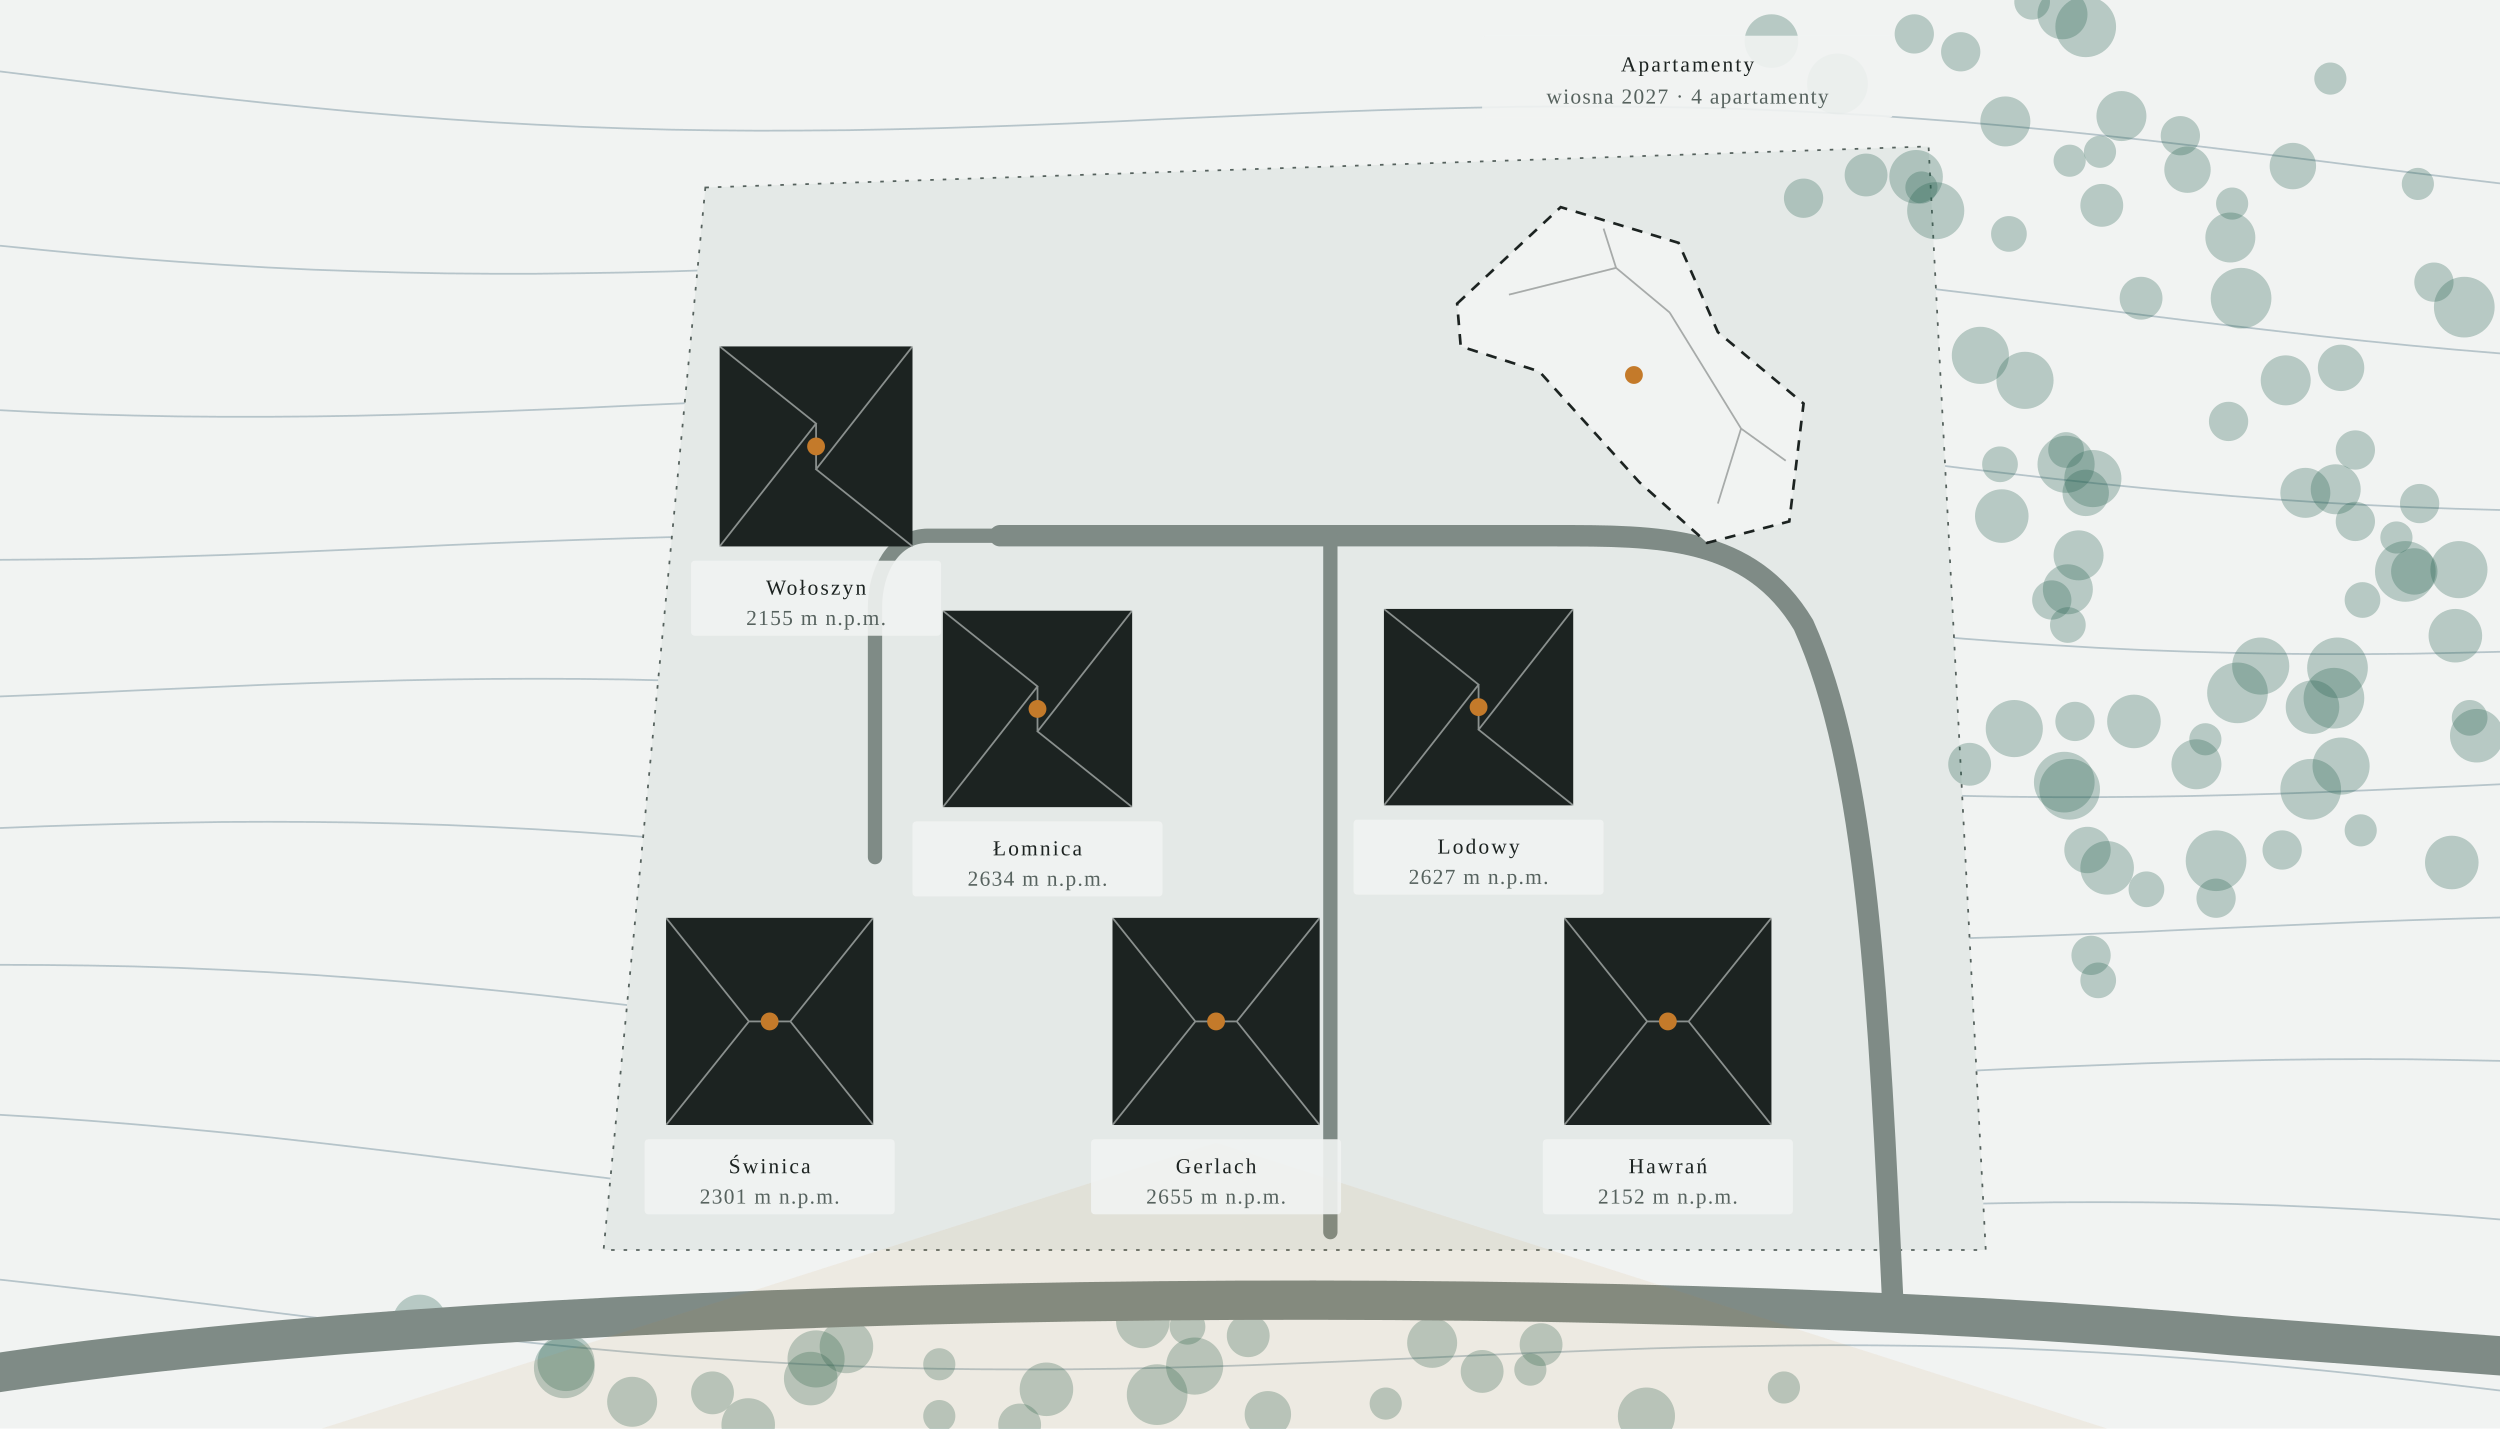
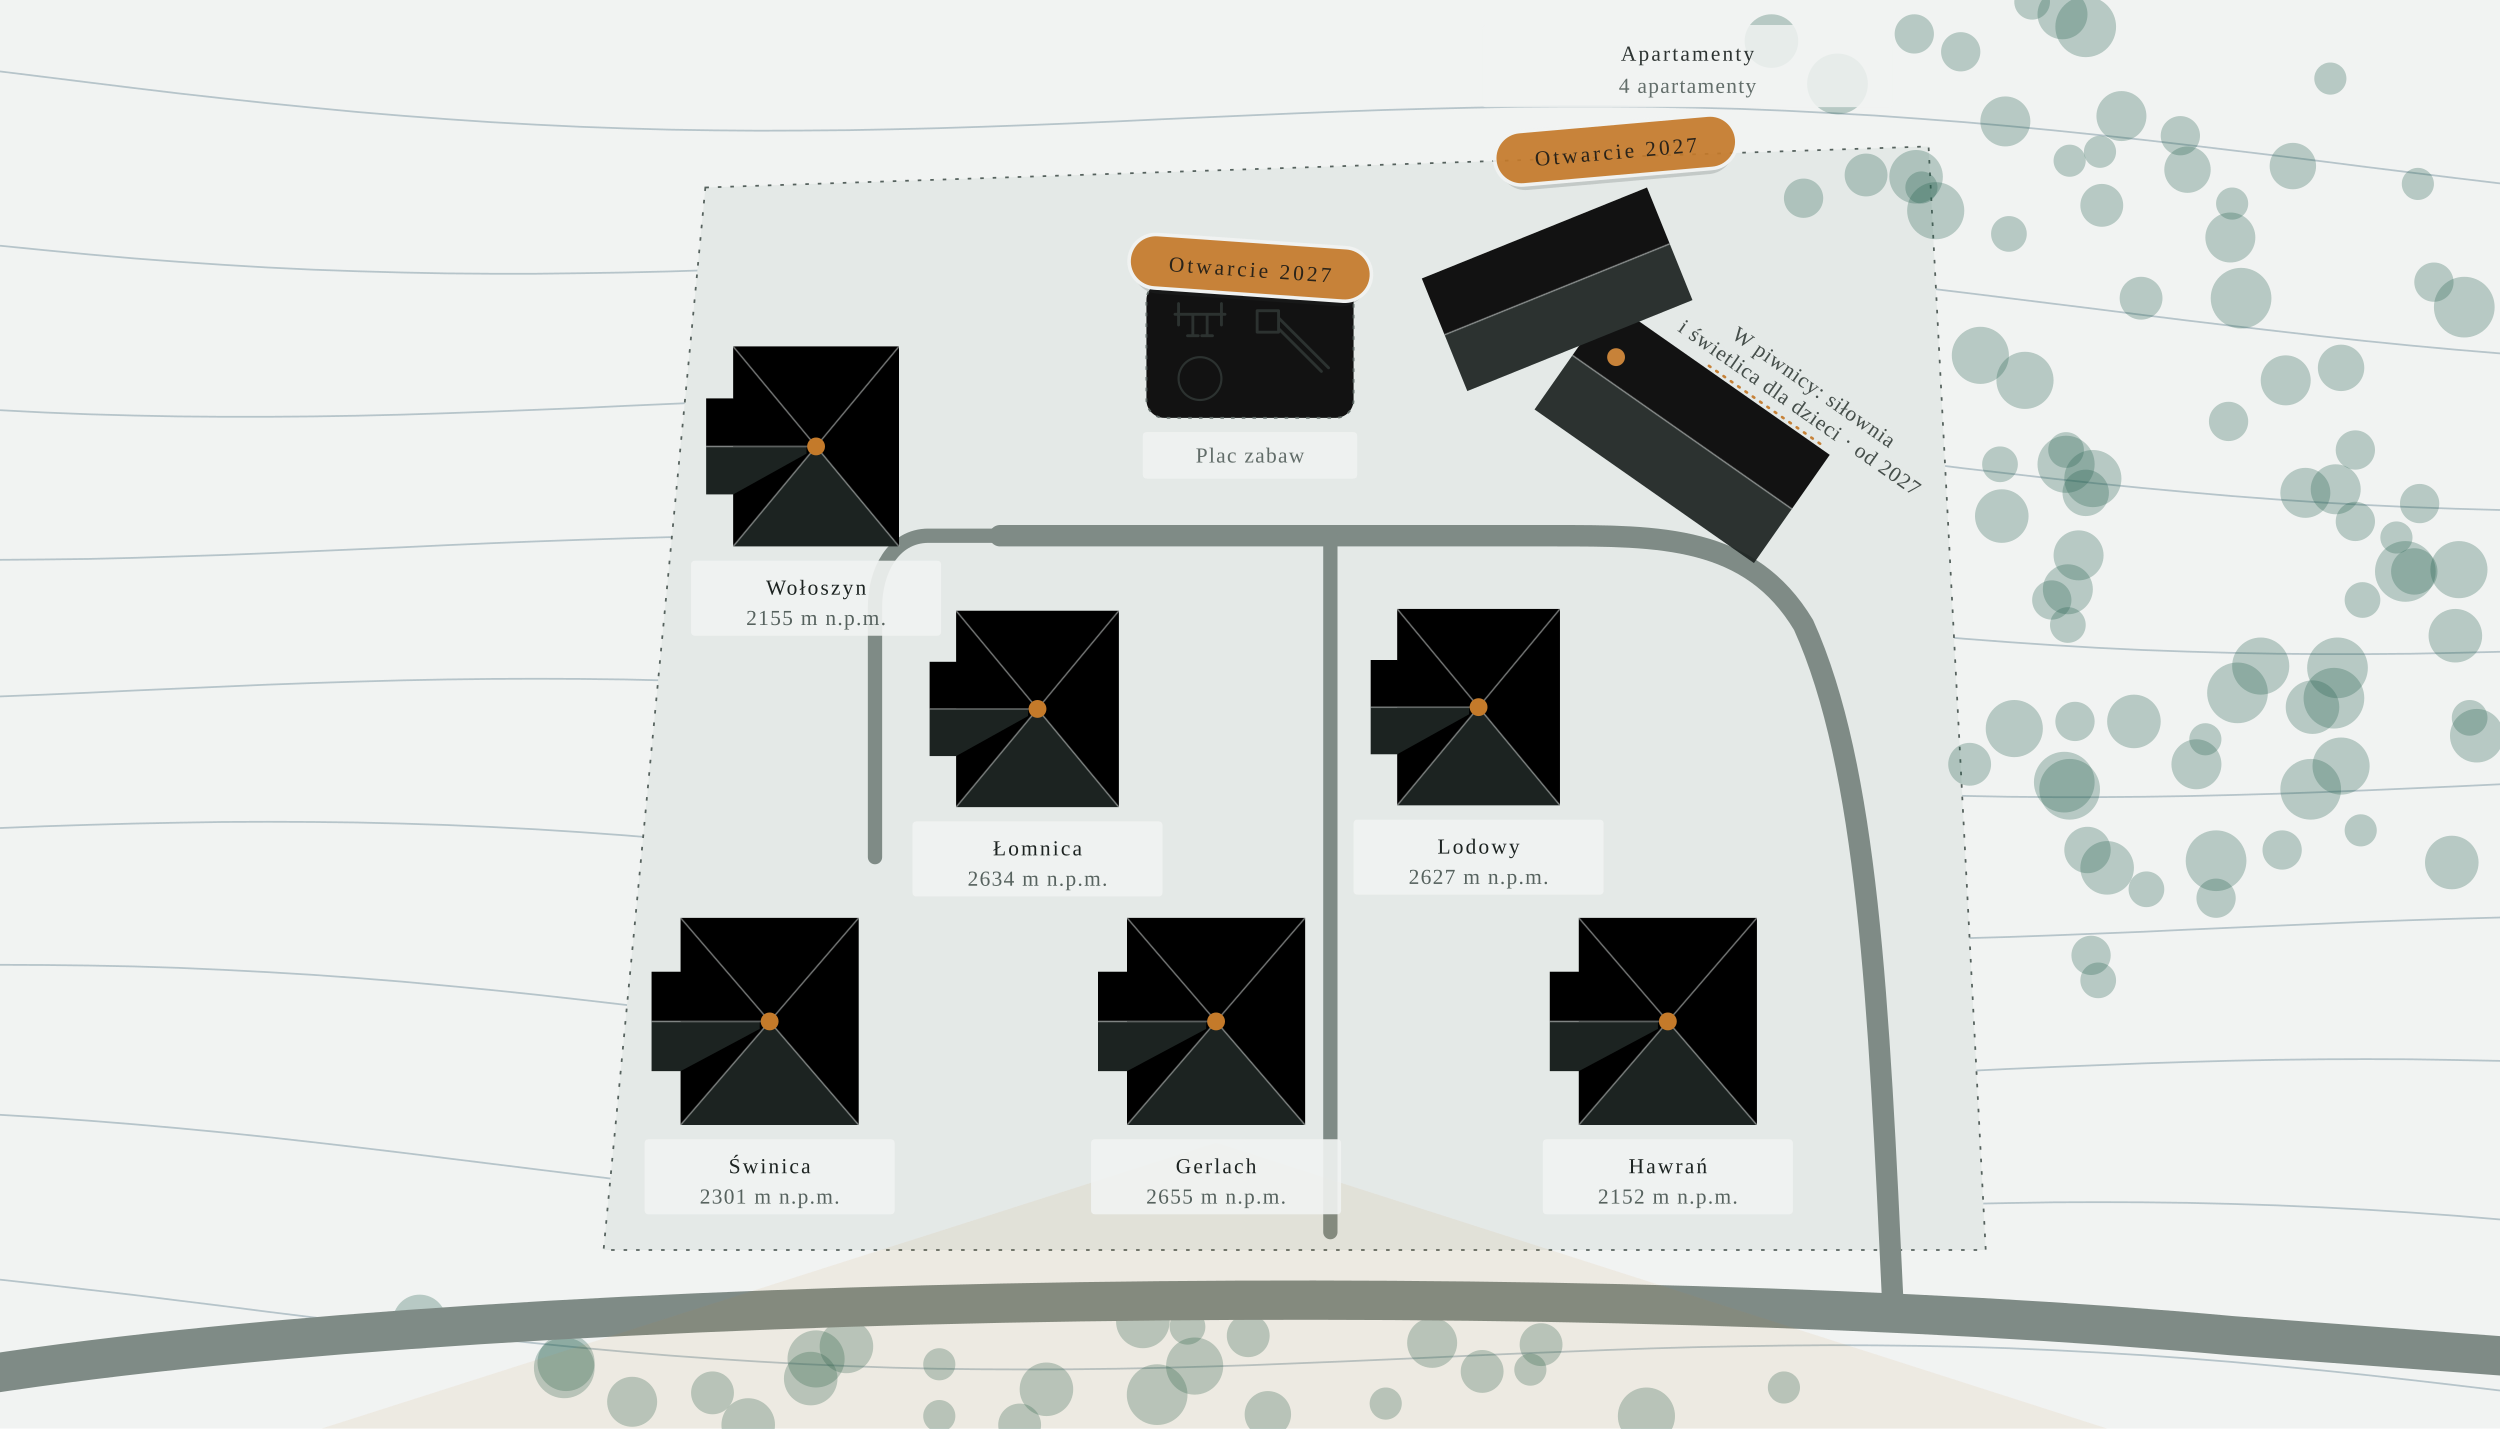
<svg xmlns="http://www.w3.org/2000/svg" viewBox="0 0 1400 800" role="img" aria-labelledby="g1-tytul">
-   <style>.teren{fill:var(--color-tlo,#f1f3f2)}.dzialka{fill:var(--color-tlo-2,#e4e9e7)}.poziomice path{fill:none;stroke:var(--color-poziomica,#6e8b98);stroke-width:1;opacity:.45;vector-effect:non-scaling-stroke}.droga{fill:none;stroke:var(--color-linia-mocna,#7f8b86);stroke-linecap:round;stroke-linejoin:round}.ogrodzenie{fill:none;stroke:var(--color-wyciszony,#56625e);stroke-width:1;stroke-dasharray:2 5;vector-effect:non-scaling-stroke}.las circle{fill:var(--color-swierk,#1f5c4a);opacity:.28}.stozek{fill:var(--color-bursztyn,#c47a2a);opacity:.08}.dach{fill:var(--color-atrament,#1c2321)}.kalenica{fill:none;stroke:var(--color-tlo-2,#e4e9e7);stroke-width:1;opacity:.55;vector-effect:non-scaling-stroke}.is-wkrotce .dach{fill:var(--color-tlo,#f1f3f2);stroke:var(--color-atrament,#1c2321);stroke-width:1.5;stroke-dasharray:6 5;vector-effect:non-scaling-stroke}.is-wkrotce .kalenica{stroke:var(--color-atrament,#1c2321);opacity:.35}.nazwa{font:700 15px var(--font-tabliczka,Georgia,serif);letter-spacing:.1em;text-transform:uppercase;fill:var(--color-atrament,#1c2321)}.opis{font:500 12px var(--font-ui,sans-serif);letter-spacing:.06em;fill:var(--color-wyciszony,#56625e)}.znacznik{fill:var(--color-bursztyn,#c47a2a)}.etykieta-tlo{fill:var(--color-tlo,#f1f3f2);opacity:.9}</style>
+   <style>.teren{fill:var(--color-tlo,#f1f3f2)}.dzialka{fill:var(--color-tlo-2,#e4e9e7)}.poziomice path{fill:none;stroke:var(--color-poziomica,#6e8b98);stroke-width:1;opacity:.45;vector-effect:non-scaling-stroke}.droga{fill:none;stroke:var(--color-linia-mocna,#7f8b86);stroke-linecap:round;stroke-linejoin:round}.ogrodzenie{fill:none;stroke:var(--color-wyciszony,#56625e);stroke-width:1;stroke-dasharray:2 5;vector-effect:non-scaling-stroke}.las circle{fill:var(--color-swierk,#1f5c4a);opacity:.28}.stozek{fill:var(--color-bursztyn,#c47a2a);opacity:.08}.dach{fill:var(--color-atrament,#1c2321)}.dach-jasna{fill:color-mix(in srgb,var(--color-atrament,#1c2321) 78%,var(--color-tlo,#f1f3f2))}.dach-ciemna{fill:color-mix(in srgb,var(--color-atrament,#1c2321) 92%,#000)}.kalenica{fill:none;stroke:var(--color-tlo-2,#e4e9e7);stroke-width:1;opacity:.35;vector-effect:non-scaling-stroke}.is-wkrotce{opacity:.92}.plac{fill:color-mix(in srgb,var(--color-bursztyn,#c47a2a) 18%,var(--color-tlo,#f1f3f2))}.plac-obrys{fill:none;stroke:var(--color-wyciszony,#56625e);stroke-width:1;stroke-dasharray:2 4;vector-effect:non-scaling-stroke}.plac-znak{fill:none;stroke:var(--color-atrament,#1c2321);stroke-width:1.6;stroke-linecap:round;stroke-linejoin:round}.plac-piasek{fill:color-mix(in srgb,var(--color-bursztyn,#c47a2a) 40%,var(--color-tlo,#f1f3f2));stroke:var(--color-atrament,#1c2321);stroke-width:1.2}.naklejka-tlo{fill:var(--color-bursztyn,#c47a2a);stroke:var(--color-tlo,#f1f3f2);stroke-width:2}.naklejka-cien{fill:var(--color-atrament,#1c2321);opacity:.18}.naklejka-tekst{font:700 12px var(--font-ui,sans-serif);letter-spacing:.14em;text-transform:uppercase;fill:#1a1208}.piwnica-tekst{font:500 11px var(--font-ui,sans-serif);letter-spacing:.04em;fill:var(--color-atrament-2,#37413d);paint-order:stroke;stroke:var(--color-tlo-2,#e4e9e7);stroke-width:4px;stroke-linejoin:round}.piwnica-linia{fill:none;stroke:var(--color-bursztyn,#c47a2a);stroke-width:1.5;stroke-dasharray:1 4;stroke-linecap:round;vector-effect:non-scaling-stroke}.en{display:none}:root[lang="en"] .naklejka .pl,:root[lang="en"] .piwnica .pl{display:none}:root[lang="en"] .naklejka .en,:root[lang="en"] .piwnica .en{display:inline}.nazwa{font:700 15px var(--font-tabliczka,Georgia,serif);letter-spacing:.1em;text-transform:uppercase;fill:var(--color-atrament,#1c2321)}.opis{font:500 12px var(--font-ui,sans-serif);letter-spacing:.06em;fill:var(--color-wyciszony,#56625e)}.znacznik{fill:var(--color-bursztyn,#c47a2a)}.etykieta-tlo{fill:var(--color-tlo,#f1f3f2);opacity:.9}</style>
  <rect class="teren" width="1400" height="800" />
  <g class="poziomice" id="warstwa-poziomice">
    <path d="M0,40.0 L25,43.1 L50,46.2 L75,49.3 L100,52.3 L125,55.1 L150,57.8 L175,60.3 L200,62.7 L225,64.8 L250,66.7 L275,68.4 L300,69.8 L325,71.0 L350,71.9 L375,72.6 L400,73.0 L425,73.2 L450,73.1 L475,72.9 L500,72.4 L525,71.8 L550,71.0 L575,70.1 L600,69.1 L625,68.0 L650,66.8 L675,65.7 L700,64.6 L725,63.5 L750,62.5 L775,61.6 L800,60.9 L825,60.3 L850,59.8 L875,59.6 L900,59.6 L925,59.8 L950,60.3 L975,61.0 L1000,62.0 L1025,63.3 L1050,64.7 L1075,66.5 L1100,68.4 L1125,70.6 L1150,73.0 L1175,75.6 L1200,78.3 L1225,81.2 L1250,84.2 L1275,87.2 L1300,90.3 L1325,93.5 L1350,96.6 L1375,99.7 L1400,102.7" />
    <path d="M0,137.6 L25,140.1 L50,142.5 L75,144.7 L100,146.6 L125,148.3 L150,149.8 L175,151.0 L200,151.9 L225,152.6 L250,153.1 L275,153.3 L300,153.3 L325,153.0 L350,152.6 L375,152.0 L400,151.2 L425,150.3 L450,149.3 L475,148.2 L500,147.1 L525,145.9 L550,144.8 L575,143.7 L600,142.7 L625,141.8 L650,141.1 L675,140.4 L700,140.0 L725,139.7 L750,139.7 L775,139.9 L800,140.4 L825,141.1 L850,142.0 L875,143.2 L900,144.7 L925,146.4 L950,148.3 L975,150.5 L1000,152.8 L1025,155.4 L1050,158.1 L1075,160.9 L1100,163.9 L1125,167.0 L1150,170.1 L1175,173.2 L1200,176.4 L1225,179.5 L1250,182.5 L1275,185.4 L1300,188.3 L1325,191.0 L1350,193.5 L1375,195.8 L1400,197.9" />
    <path d="M0,229.7 L25,231.0 L50,232.0 L75,232.7 L100,233.2 L125,233.4 L150,233.4 L175,233.2 L200,232.8 L225,232.2 L250,231.4 L275,230.5 L300,229.5 L325,228.5 L350,227.3 L375,226.2 L400,225.1 L425,224.0 L450,223.0 L475,222.1 L500,221.3 L525,220.6 L550,220.2 L575,219.9 L600,219.8 L625,220.0 L650,220.4 L675,221.1 L700,222.0 L725,223.2 L750,224.6 L775,226.3 L800,228.2 L825,230.3 L850,232.6 L875,235.2 L900,237.9 L925,240.7 L950,243.7 L975,246.7 L1000,249.8 L1025,253.0 L1050,256.1 L1075,259.2 L1100,262.3 L1125,265.2 L1150,268.1 L1175,270.8 L1200,273.3 L1225,275.6 L1250,277.8 L1275,279.7 L1300,281.4 L1325,282.8 L1350,284.0 L1375,284.9 L1400,285.6" />
    <path d="M0,313.5 L25,313.3 L50,313.0 L75,312.4 L100,311.6 L125,310.8 L150,309.8 L175,308.7 L200,307.6 L225,306.5 L250,305.3 L275,304.2 L300,303.2 L325,302.3 L350,301.5 L375,300.8 L400,300.3 L425,300.0 L450,299.9 L475,300.1 L500,300.5 L525,301.1 L550,302.0 L575,303.1 L600,304.5 L625,306.2 L650,308.1 L675,310.2 L700,312.5 L725,315.0 L750,317.7 L775,320.5 L800,323.4 L825,326.5 L850,329.6 L875,332.7 L900,335.8 L925,339.0 L950,342.0 L975,345.0 L1000,347.8 L1025,350.6 L1050,353.1 L1075,355.5 L1100,357.7 L1125,359.6 L1150,361.3 L1175,362.8 L1200,364.0 L1225,364.9 L1250,365.6 L1275,366.1 L1300,366.3 L1325,366.3 L1350,366.1 L1375,365.6 L1400,365.0" />
    <path d="M0,390.0 L25,389.0 L50,387.9 L75,386.7 L100,385.6 L125,384.5 L150,383.4 L175,382.5 L200,381.7 L225,381.0 L250,380.5 L275,380.2 L300,380.1 L325,380.2 L350,380.5 L375,381.1 L400,382.0 L425,383.1 L450,384.5 L475,386.1 L500,387.9 L525,390.0 L550,392.3 L575,394.8 L600,397.5 L625,400.3 L650,403.2 L675,406.2 L700,409.3 L725,412.4 L750,415.6 L775,418.7 L800,421.8 L825,424.8 L850,427.6 L875,430.4 L900,432.9 L925,435.3 L950,437.5 L975,439.5 L1000,441.2 L1025,442.7 L1050,444.0 L1075,445.0 L1100,445.7 L1125,446.2 L1150,446.4 L1175,446.4 L1200,446.2 L1225,445.8 L1250,445.2 L1275,444.5 L1300,443.6 L1325,442.6 L1350,441.5 L1375,440.4 L1400,439.2" />
    <path d="M0,463.7 L25,462.7 L50,461.9 L75,461.2 L100,460.7 L125,460.3 L150,460.2 L175,460.3 L200,460.6 L225,461.2 L250,462.0 L275,463.1 L300,464.4 L325,466.0 L350,467.8 L375,469.9 L400,472.1 L425,474.6 L450,477.2 L475,480.0 L500,483.0 L525,486.0 L550,489.1 L575,492.2 L600,495.3 L625,498.5 L650,501.5 L675,504.5 L700,507.4 L725,510.2 L750,512.8 L775,515.2 L800,517.4 L825,519.4 L850,521.2 L875,522.7 L900,524.0 L925,525.0 L950,525.7 L975,526.3 L1000,526.5 L1025,526.6 L1050,526.4 L1075,526.0 L1100,525.4 L1125,524.7 L1150,523.8 L1175,522.8 L1200,521.8 L1225,520.6 L1250,519.5 L1275,518.4 L1300,517.3 L1325,516.2 L1350,515.3 L1375,514.5 L1400,513.8" />
    <path d="M0,540.3 L25,540.4 L50,540.7 L75,541.2 L100,542.0 L125,543.1 L150,544.4 L175,545.9 L200,547.7 L225,549.7 L250,552.0 L275,554.4 L300,557.0 L325,559.8 L350,562.7 L375,565.7 L400,568.8 L425,571.9 L450,575.1 L475,578.2 L500,581.3 L525,584.3 L550,587.2 L575,590.0 L600,592.6 L625,595.0 L650,597.3 L675,599.3 L700,601.1 L725,602.6 L750,603.9 L775,605.0 L800,605.8 L825,606.3 L850,606.6 L875,606.7 L900,606.5 L925,606.2 L950,605.6 L975,604.9 L1000,604.0 L1025,603.1 L1050,602.0 L1075,600.9 L1100,599.8 L1125,598.6 L1150,597.5 L1175,596.5 L1200,595.5 L1225,594.7 L1250,594.0 L1275,593.5 L1300,593.2 L1325,593.1 L1350,593.2 L1375,593.6 L1400,594.1" />
    <path d="M0,624.3 L25,625.8 L50,627.6 L75,629.6 L100,631.8 L125,634.2 L150,636.8 L175,639.6 L200,642.5 L225,645.5 L250,648.6 L275,651.7 L300,654.8 L325,657.9 L350,661.0 L375,664.1 L400,667.0 L425,669.8 L450,672.4 L475,674.9 L500,677.1 L525,679.2 L550,681.0 L575,682.6 L600,683.9 L625,685.0 L650,685.8 L675,686.4 L700,686.7 L725,686.8 L750,686.7 L775,686.3 L800,685.8 L825,685.1 L850,684.3 L875,683.3 L900,682.3 L925,681.2 L950,680.0 L975,678.9 L1000,677.8 L1025,676.7 L1050,675.8 L1075,674.9 L1100,674.2 L1125,673.7 L1150,673.3 L1175,673.2 L1200,673.3 L1225,673.6 L1250,674.2 L1275,675.0 L1300,676.1 L1325,677.4 L1350,679.0 L1375,680.8 L1400,682.9" />
    <path d="M0,716.6 L25,719.4 L50,722.3 L75,725.2 L100,728.3 L125,731.4 L150,734.6 L175,737.7 L200,740.8 L225,743.8 L250,746.7 L275,749.6 L300,752.2 L325,754.7 L350,757.0 L375,759.1 L400,760.9 L425,762.5 L450,763.9 L475,765.0 L500,765.9 L525,766.5 L550,766.8 L575,766.9 L600,766.8 L625,766.5 L650,766.0 L675,765.3 L700,764.5 L725,763.5 L750,762.5 L775,761.4 L800,760.3 L825,759.1 L850,758.0 L875,757.0 L900,756.0 L925,755.1 L950,754.4 L975,753.9 L1000,753.5 L1025,753.3 L1050,753.4 L1075,753.7 L1100,754.2 L1125,755.0 L1150,756.1 L1175,757.4 L1200,758.9 L1225,760.7 L1250,762.7 L1275,765.0 L1300,767.4 L1325,770.0 L1350,772.8 L1375,775.7 L1400,778.7" />
  </g>
  <g id="warstwa-dzialka">
    <path class="dzialka" d="M395,105 L1080,82 L1112,700 L338,700 Z" />
    <path class="ogrodzenie" d="M395,105 L1080,82 L1112,700 L338,700 Z" />
  </g>
  <g class="las" id="warstwa-las">
    <circle cx="1134" cy="213" r="16" />
    <circle cx="1266" cy="373" r="16" />
    <circle cx="1176" cy="85" r="9" />
    <circle cx="1308" cy="274" r="14" />
    <circle cx="1355" cy="282" r="11" />
    <circle cx="1195" cy="404" r="15" />
    <circle cx="1363" cy="158" r="11" />
    <circle cx="1123" cy="68" r="14" />
    <circle cx="1291" cy="276" r="14" />
    <circle cx="1235" cy="414" r="9" />
    <circle cx="1311" cy="206" r="13" />
    <circle cx="1347" cy="320" r="17" />
    <circle cx="1323" cy="336" r="10" />
    <circle cx="1295" cy="396" r="15" />
    <circle cx="1307" cy="391" r="17" />
    <circle cx="1172" cy="268" r="16" />
    <circle cx="1342" cy="301" r="9" />
    <circle cx="1157" cy="260" r="16" />
    <circle cx="1125" cy="131" r="10" />
    <circle cx="1164" cy="311" r="14" />
    <circle cx="1225" cy="95" r="13" />
    <circle cx="1311" cy="429" r="16" />
    <circle cx="1175" cy="549" r="10" />
    <circle cx="1158" cy="330" r="14" />
    <circle cx="1284" cy="93" r="13" />
    <circle cx="1305" cy="44" r="9" />
    <circle cx="1169" cy="476" r="13" />
    <circle cx="1322" cy="465" r="9" />
    <circle cx="1188" cy="65" r="14" />
    <circle cx="1387" cy="412" r="15" />
    <circle cx="1249" cy="133" r="14" />
    <circle cx="1121" cy="289" r="15" />
    <circle cx="1159" cy="442" r="17" />
    <circle cx="1177" cy="115" r="12" />
    <circle cx="1278" cy="476" r="11" />
    <circle cx="1354" cy="103" r="9" />
    <circle cx="1109" cy="199" r="16" />
    <circle cx="1162" cy="404" r="11" />
    <circle cx="1103" cy="428" r="12" />
    <circle cx="1168" cy="276" r="13" />
    <circle cx="1280" cy="213" r="14" />
    <circle cx="1375" cy="356" r="15" />
    <circle cx="1171" cy="535" r="11" />
    <circle cx="1241" cy="482" r="17" />
    <circle cx="1248" cy="236" r="11" />
    <circle cx="1373" cy="483" r="15" />
    <circle cx="1309" cy="374" r="17" />
    <circle cx="1253" cy="388" r="17" />
    <circle cx="1319" cy="292" r="11" />
    <circle cx="1159" cy="90" r="9" />
    <circle cx="1157" cy="252" r="10" />
    <circle cx="1352" cy="320" r="13" />
    <circle cx="1383" cy="402" r="10" />
    <circle cx="1255" cy="167" r="17" />
    <circle cx="1230" cy="428" r="14" />
    <circle cx="1156" cy="438" r="17" />
    <circle cx="1380" cy="172" r="17" />
    <circle cx="1319" cy="252" r="11" />
    <circle cx="1120" cy="260" r="10" />
    <circle cx="1241" cy="503" r="11" />
    <circle cx="1149" cy="336" r="11" />
    <circle cx="1158" cy="350" r="10" />
    <circle cx="1128" cy="408" r="16" />
    <circle cx="1221" cy="76" r="11" />
    <circle cx="1294" cy="442" r="17" />
    <circle cx="1377" cy="319" r="16" />
    <circle cx="1250" cy="114" r="9" />
    <circle cx="1180" cy="486" r="15" />
    <circle cx="1202" cy="498" r="10" />
    <circle cx="1199" cy="167" r="12" />
    <circle cx="830" cy="768" r="12" />
    <circle cx="999" cy="777" r="9" />
    <circle cx="648" cy="781" r="17" />
    <circle cx="586" cy="778" r="15" />
    <circle cx="922" cy="793" r="16" />
    <circle cx="316" cy="766" r="17" />
    <circle cx="454" cy="772" r="15" />
    <circle cx="399" cy="780" r="12" />
    <circle cx="776" cy="786" r="9" />
    <circle cx="571" cy="798" r="12" />
    <circle cx="526" cy="764" r="9" />
    <circle cx="640" cy="740" r="15" />
    <circle cx="235" cy="740" r="15" />
    <circle cx="710" cy="792" r="13" />
    <circle cx="665" cy="743" r="10" />
    <circle cx="317" cy="763" r="16" />
    <circle cx="354" cy="785" r="14" />
    <circle cx="863" cy="753" r="12" />
    <circle cx="526" cy="793" r="9" />
    <circle cx="457" cy="761" r="16" />
    <circle cx="419" cy="798" r="15" />
    <circle cx="669" cy="765" r="16" />
    <circle cx="699" cy="748" r="12" />
    <circle cx="474" cy="754" r="15" />
    <circle cx="857" cy="767" r="9" />
    <circle cx="802" cy="752" r="14" />
    <circle cx="1072" cy="19" r="11" />
    <circle cx="1084" cy="118" r="16" />
    <circle cx="1045" cy="98" r="12" />
    <circle cx="1098" cy="29" r="11" />
    <circle cx="1029" cy="47" r="17" />
    <circle cx="1010" cy="111" r="11" />
    <circle cx="1076" cy="105" r="9" />
    <circle cx="1155" cy="8" r="14" />
    <circle cx="1168" cy="15" r="17" />
    <circle cx="1073" cy="99" r="15" />
    <circle cx="992" cy="23" r="15" />
    <circle cx="1138" cy="1" r="10" />
  </g>
  <g id="warstwa-drogi">
    <path class="droga" stroke-width="22" d="M-10,770 C300,722 900,716 1250,748 L1410,760" />
    <path class="droga" stroke-width="12" d="M1060,730 C1052,560 1046,430 1010,350 C980,300 930,300 870,300 L560,300" />
    <path class="droga" stroke-width="8" d="M745,300 L745,690 M560,300 L520,300 C500,300 490,320 490,340 L490,480" />
  </g>
  <g id="warstwa-widok">
    <path class="stozek" d="M681,640 L180,800 L1180,800 Z" />
  </g>
  <g id="budynki">
    <g id="b-dom-woloszyn" class="budynek" data-nazwa="Wołoszyn" data-szczyt-m="2155" tabindex="0" role="button" aria-label="Domek Wołoszyn">
      <g transform="translate(457 250) rotate(0)">
-         <rect class="dach" x="-54.0" y="-56.0" width="108" height="112" />
-         <path class="kalenica" d="M-54.0,-56.0 L0,-12.8 L-54.0,56.0 M0,-12.8 L0,12.8 M54.0,-56.0 L0,12.8 L54.0,56.0" />
+         <path class="dach-jasna" d="M-46.44,-56.0 L46.44,-56.0 L0,0 Z" />
+         <path class="dach-ciemna" d="M46.44,-56.0 L46.44,56.0 L0,0 Z" />
+         <path class="dach" d="M46.44,56.0 L-46.44,56.0 L0,0 Z" />
+         <path class="dach-jasna" d="M-46.44,56.0 L-46.44,-56.0 L0,0 Z" />
+         <path class="dach-jasna" d="M-61.56,-26.88 L-46.44,-26.88 L-5.376,-4.032 L-5.376,0 L-61.56,0 Z" />
+         <path class="dach" d="M-61.56,0 L-5.376,0 L-5.376,4.032 L-46.44,26.88 L-61.56,26.88 Z" />
+         <path class="kalenica" d="M-46.44,-56.0 L46.44,56.0 M46.44,-56.0 L-46.44,56.0 M-61.56,0 L0,0" />
      </g>
      <circle class="znacznik" cx="457" cy="250" r="5" />
      <rect class="etykieta-tlo" x="387" y="314.0" width="140" height="42" rx="2" />
      <text class="nazwa" x="457" y="333.0" text-anchor="middle">Wołoszyn</text>
      <text class="opis" x="457" y="350.0" text-anchor="middle">2155 m n.p.m.</text>
    </g>
    <g id="b-dom-lomnica" class="budynek" data-nazwa="Łomnica" data-szczyt-m="2634" tabindex="0" role="button" aria-label="Domek Łomnica">
      <g transform="translate(581 397) rotate(0)">
-         <rect class="dach" x="-53.0" y="-55.0" width="106" height="110" />
-         <path class="kalenica" d="M-53.0,-55.0 L0,-12.6 L-53.0,55.0 M0,-12.6 L0,12.6 M53.0,-55.0 L0,12.6 L53.0,55.0" />
+         <path class="dach-jasna" d="M-45.58,-55.0 L45.58,-55.0 L0,0 Z" />
+         <path class="dach-ciemna" d="M45.58,-55.0 L45.58,55.0 L0,0 Z" />
+         <path class="dach" d="M45.58,55.0 L-45.58,55.0 L0,0 Z" />
+         <path class="dach-jasna" d="M-45.58,55.0 L-45.58,-55.0 L0,0 Z" />
+         <path class="dach-jasna" d="M-60.42,-26.4 L-45.58,-26.4 L-5.28,-3.96 L-5.28,0 L-60.42,0 Z" />
+         <path class="dach" d="M-60.42,0 L-5.28,0 L-5.28,3.96 L-45.58,26.4 L-60.42,26.4 Z" />
+         <path class="kalenica" d="M-45.58,-55.0 L45.58,55.0 M45.58,-55.0 L-45.58,55.0 M-60.42,0 L0,0" />
      </g>
      <circle class="znacznik" cx="581" cy="397" r="5" />
      <rect class="etykieta-tlo" x="511" y="460.0" width="140" height="42" rx="2" />
      <text class="nazwa" x="581" y="479.0" text-anchor="middle">Łomnica</text>
      <text class="opis" x="581" y="496.0" text-anchor="middle">2634 m n.p.m.</text>
    </g>
    <g id="b-dom-lodowy" class="budynek" data-nazwa="Lodowy" data-szczyt-m="2627" tabindex="0" role="button" aria-label="Domek Lodowy">
      <g transform="translate(828 396) rotate(0)">
-         <rect class="dach" x="-53.0" y="-55.0" width="106" height="110" />
-         <path class="kalenica" d="M-53.0,-55.0 L0,-12.6 L-53.0,55.0 M0,-12.6 L0,12.6 M53.0,-55.0 L0,12.6 L53.0,55.0" />
+         <path class="dach-jasna" d="M-45.58,-55.0 L45.58,-55.0 L0,0 Z" />
+         <path class="dach-ciemna" d="M45.58,-55.0 L45.58,55.0 L0,0 Z" />
+         <path class="dach" d="M45.58,55.0 L-45.58,55.0 L0,0 Z" />
+         <path class="dach-jasna" d="M-45.58,55.0 L-45.58,-55.0 L0,0 Z" />
+         <path class="dach-jasna" d="M-60.42,-26.4 L-45.58,-26.4 L-5.28,-3.96 L-5.28,0 L-60.42,0 Z" />
+         <path class="dach" d="M-60.42,0 L-5.28,0 L-5.28,3.96 L-45.58,26.4 L-60.42,26.4 Z" />
+         <path class="kalenica" d="M-45.58,-55.0 L45.58,55.0 M45.58,-55.0 L-45.58,55.0 M-60.42,0 L0,0" />
      </g>
      <circle class="znacznik" cx="828" cy="396" r="5" />
      <rect class="etykieta-tlo" x="758" y="459.0" width="140" height="42" rx="2" />
      <text class="nazwa" x="828" y="478.0" text-anchor="middle">Lodowy</text>
      <text class="opis" x="828" y="495.0" text-anchor="middle">2627 m n.p.m.</text>
    </g>
    <g id="b-dom-swinica" class="budynek" data-nazwa="Świnica" data-szczyt-m="2301" tabindex="0" role="button" aria-label="Domek Świnica">
      <g transform="translate(431 572) rotate(0)">
-         <rect class="dach" x="-58.0" y="-58.0" width="116" height="116" />
-         <path class="kalenica" d="M-58.0,-58.0 L-11.6,0 L-58.0,58.0 M-11.6,0 L11.6,0 M58.0,-58.0 L11.6,0 L58.0,58.0" />
+         <path class="dach-jasna" d="M-49.88,-58.0 L49.88,-58.0 L0,0 Z" />
+         <path class="dach-ciemna" d="M49.88,-58.0 L49.88,58.0 L0,0 Z" />
+         <path class="dach" d="M49.88,58.0 L-49.88,58.0 L0,0 Z" />
+         <path class="dach-jasna" d="M-49.88,58.0 L-49.88,-58.0 L0,0 Z" />
+         <path class="dach-jasna" d="M-66.12,-27.84 L-49.88,-27.84 L-5.568,-4.176 L-5.568,0 L-66.12,0 Z" />
+         <path class="dach" d="M-66.12,0 L-5.568,0 L-5.568,4.176 L-49.88,27.84 L-66.12,27.84 Z" />
+         <path class="kalenica" d="M-49.88,-58.0 L49.88,58.0 M49.88,-58.0 L-49.88,58.0 M-66.12,0 L0,0" />
      </g>
      <circle class="znacznik" cx="431" cy="572" r="5" />
      <rect class="etykieta-tlo" x="361" y="638.0" width="140" height="42" rx="2" />
      <text class="nazwa" x="431" y="657.0" text-anchor="middle">Świnica</text>
      <text class="opis" x="431" y="674.0" text-anchor="middle">2301 m n.p.m.</text>
    </g>
    <g id="b-dom-gerlach" class="budynek" data-nazwa="Gerlach" data-szczyt-m="2655" tabindex="0" role="button" aria-label="Domek Gerlach">
      <g transform="translate(681 572) rotate(0)">
-         <rect class="dach" x="-58.0" y="-58.0" width="116" height="116" />
-         <path class="kalenica" d="M-58.0,-58.0 L-11.6,0 L-58.0,58.0 M-11.6,0 L11.6,0 M58.0,-58.0 L11.6,0 L58.0,58.0" />
+         <path class="dach-jasna" d="M-49.88,-58.0 L49.88,-58.0 L0,0 Z" />
+         <path class="dach-ciemna" d="M49.88,-58.0 L49.88,58.0 L0,0 Z" />
+         <path class="dach" d="M49.88,58.0 L-49.88,58.0 L0,0 Z" />
+         <path class="dach-jasna" d="M-49.88,58.0 L-49.88,-58.0 L0,0 Z" />
+         <path class="dach-jasna" d="M-66.12,-27.84 L-49.88,-27.84 L-5.568,-4.176 L-5.568,0 L-66.12,0 Z" />
+         <path class="dach" d="M-66.12,0 L-5.568,0 L-5.568,4.176 L-49.88,27.84 L-66.12,27.84 Z" />
+         <path class="kalenica" d="M-49.88,-58.0 L49.88,58.0 M49.88,-58.0 L-49.88,58.0 M-66.12,0 L0,0" />
      </g>
      <circle class="znacznik" cx="681" cy="572" r="5" />
      <rect class="etykieta-tlo" x="611" y="638.0" width="140" height="42" rx="2" />
      <text class="nazwa" x="681" y="657.0" text-anchor="middle">Gerlach</text>
      <text class="opis" x="681" y="674.0" text-anchor="middle">2655 m n.p.m.</text>
    </g>
    <g id="b-dom-hawran" class="budynek" data-nazwa="Hawrań" data-szczyt-m="2152" tabindex="0" role="button" aria-label="Domek Hawrań">
      <g transform="translate(934 572) rotate(0)">
-         <rect class="dach" x="-58.0" y="-58.0" width="116" height="116" />
-         <path class="kalenica" d="M-58.0,-58.0 L-11.6,0 L-58.0,58.0 M-11.6,0 L11.6,0 M58.0,-58.0 L11.6,0 L58.0,58.0" />
+         <path class="dach-jasna" d="M-49.88,-58.0 L49.88,-58.0 L0,0 Z" />
+         <path class="dach-ciemna" d="M49.88,-58.0 L49.88,58.0 L0,0 Z" />
+         <path class="dach" d="M49.88,58.0 L-49.88,58.0 L0,0 Z" />
+         <path class="dach-jasna" d="M-49.88,58.0 L-49.88,-58.0 L0,0 Z" />
+         <path class="dach-jasna" d="M-66.12,-27.84 L-49.88,-27.84 L-5.568,-4.176 L-5.568,0 L-66.12,0 Z" />
+         <path class="dach" d="M-66.12,0 L-5.568,0 L-5.568,4.176 L-49.88,27.84 L-66.12,27.84 Z" />
+         <path class="kalenica" d="M-49.88,-58.0 L49.88,58.0 M49.88,-58.0 L-49.88,58.0 M-66.12,0 L0,0" />
      </g>
      <circle class="znacznik" cx="934" cy="572" r="5" />
      <rect class="etykieta-tlo" x="864" y="638.0" width="140" height="42" rx="2" />
      <text class="nazwa" x="934" y="657.0" text-anchor="middle">Hawrań</text>
      <text class="opis" x="934" y="674.0" text-anchor="middle">2152 m n.p.m.</text>
    </g>
    <g id="b-apartamenty" class="budynek is-wkrotce" data-otwarcie="2027-04" data-apartamenty="Czerwone Wierchy,Giewont,Kominiarski Wierch,Ciemniak" tabindex="0" role="button" aria-label="Apartamenty Czerwone Wierchy, Giewont, Kominiarski Wierch i Ciemniak, otwarcie wiosną 2027">
-       <path class="dach" d="M816,170 L874,116 L940,136 L962,186 L1010,226 L1002,292 L956,304 L918,270 L862,208 L818,194 Z" />
-       <path class="kalenica" d="M845,165 L905,150 L935,175 M905,150 L898,128 M935,175 L975,240 L962,282 M975,240 L1000,258" />
-       <circle class="znacznik" cx="915" cy="210" r="5" />
-       <rect class="etykieta-tlo" x="830" y="20" width="230" height="46" rx="2" />
-       <text class="nazwa" x="945" y="40" text-anchor="middle">Apartamenty</text>
-       <text class="opis" x="945" y="58" text-anchor="middle">wiosna 2027 · 4 apartamenty</text>
+       <g transform="translate(942 242) rotate(35)">
+         <rect class="dach-jasna" x="-75.0" y="-37.0" width="150" height="37.0" />
+         <rect class="dach" x="-75.0" y="0" width="150" height="37.0" />
+         <path class="kalenica" d="M-75.0,0 L75.0,0" />
+       </g>
+       <g transform="translate(872 162) rotate(-22)">
+         <rect class="dach-jasna" x="-68.0" y="-34.0" width="136" height="34.0" />
+         <rect class="dach" x="-68.0" y="0" width="136" height="34.0" />
+         <path class="kalenica" d="M-68.0,0 L68.0,0" />
+       </g>
+       <circle class="znacznik" cx="905" cy="200" r="5" />
+       <rect class="etykieta-tlo" x="830" y="14" width="230" height="46" rx="2" />
+       <text class="nazwa" x="945" y="34" text-anchor="middle">Apartamenty</text>
+       <text class="opis" x="945" y="52" text-anchor="middle">4 apartamenty</text>
+       <g class="naklejka" transform="translate(905 86) rotate(-5)">
+         <rect class="naklejka-cien" x="-66" y="-14" width="132" height="30" rx="15" />
+         <rect class="naklejka-tlo" x="-68" y="-17" width="136" height="30" rx="15" />
+         <text class="naklejka-tekst pl" x="0" y="3" text-anchor="middle">Otwarcie 2027</text>
+         <text class="naklejka-tekst en" x="0" y="3" text-anchor="middle">Opening 2027</text>
+       </g>
+       <g class="piwnica" transform="translate(942 242) rotate(35) translate(46 -43.0)">
+         <path class="piwnica-linia" d="M-55.0,4 L23.0,4" />
+         <text class="piwnica-tekst pl" x="0" y="-16" text-anchor="middle">W piwnicy: siłownia</text>
+         <text class="piwnica-tekst pl" x="0" y="-2" text-anchor="middle">i świetlica dla dzieci · od 2027</text>
+         <text class="piwnica-tekst en" x="0" y="-16" text-anchor="middle">Basement: gym</text>
+         <text class="piwnica-tekst en" x="0" y="-2" text-anchor="middle">and kids’ playroom · from 2027</text>
+       </g>
+     </g>
+     <g id="b-plac-zabaw" class="obiekt is-wkrotce" data-otwarcie="2027" aria-label="Plac zabaw dla dzieci, otwarcie 2027">
+       <rect class="plac" x="642.0" y="158.0" width="116" height="76" rx="10" />
+       <rect class="plac-obrys" x="642.0" y="158.0" width="116" height="76" rx="10" />
+       <path class="plac-znak" d="M658.0,176.0 L686.0,176.0 M660.0,170.0 L660.0,182.0 M684.0,170.0 L684.0,182.0 M668.0,176.0 L668.0,188.0 M676.0,176.0 L676.0,188.0 M665.0,188.0 L671.0,188.0 M673.0,188.0 L679.0,188.0" />
+       <path class="plac-znak" d="M704.0,174.0 L716.0,174.0 L716.0,186.0 L704.0,186.0 Z M716.0,178.0 L744.0,206.0 M716.0,184.0 L740.0,208.0" />
+       <circle class="plac-piasek" cx="672.0" cy="212.0" r="12" />
+       <rect class="etykieta-tlo" x="640" y="242.0" width="120" height="26" rx="2" />
+       <text class="opis" x="700" y="259.0" text-anchor="middle">Plac zabaw</text>
+       <g class="naklejka" transform="translate(700 152.0) rotate(4)">
+         <rect class="naklejka-cien" x="-66" y="-14" width="132" height="30" rx="15" />
+         <rect class="naklejka-tlo" x="-68" y="-17" width="136" height="30" rx="15" />
+         <text class="naklejka-tekst pl" x="0" y="3" text-anchor="middle">Otwarcie 2027</text>
+         <text class="naklejka-tekst en" x="0" y="3" text-anchor="middle">Opening 2027</text>
+       </g>
    </g>
  </g>
</svg>
